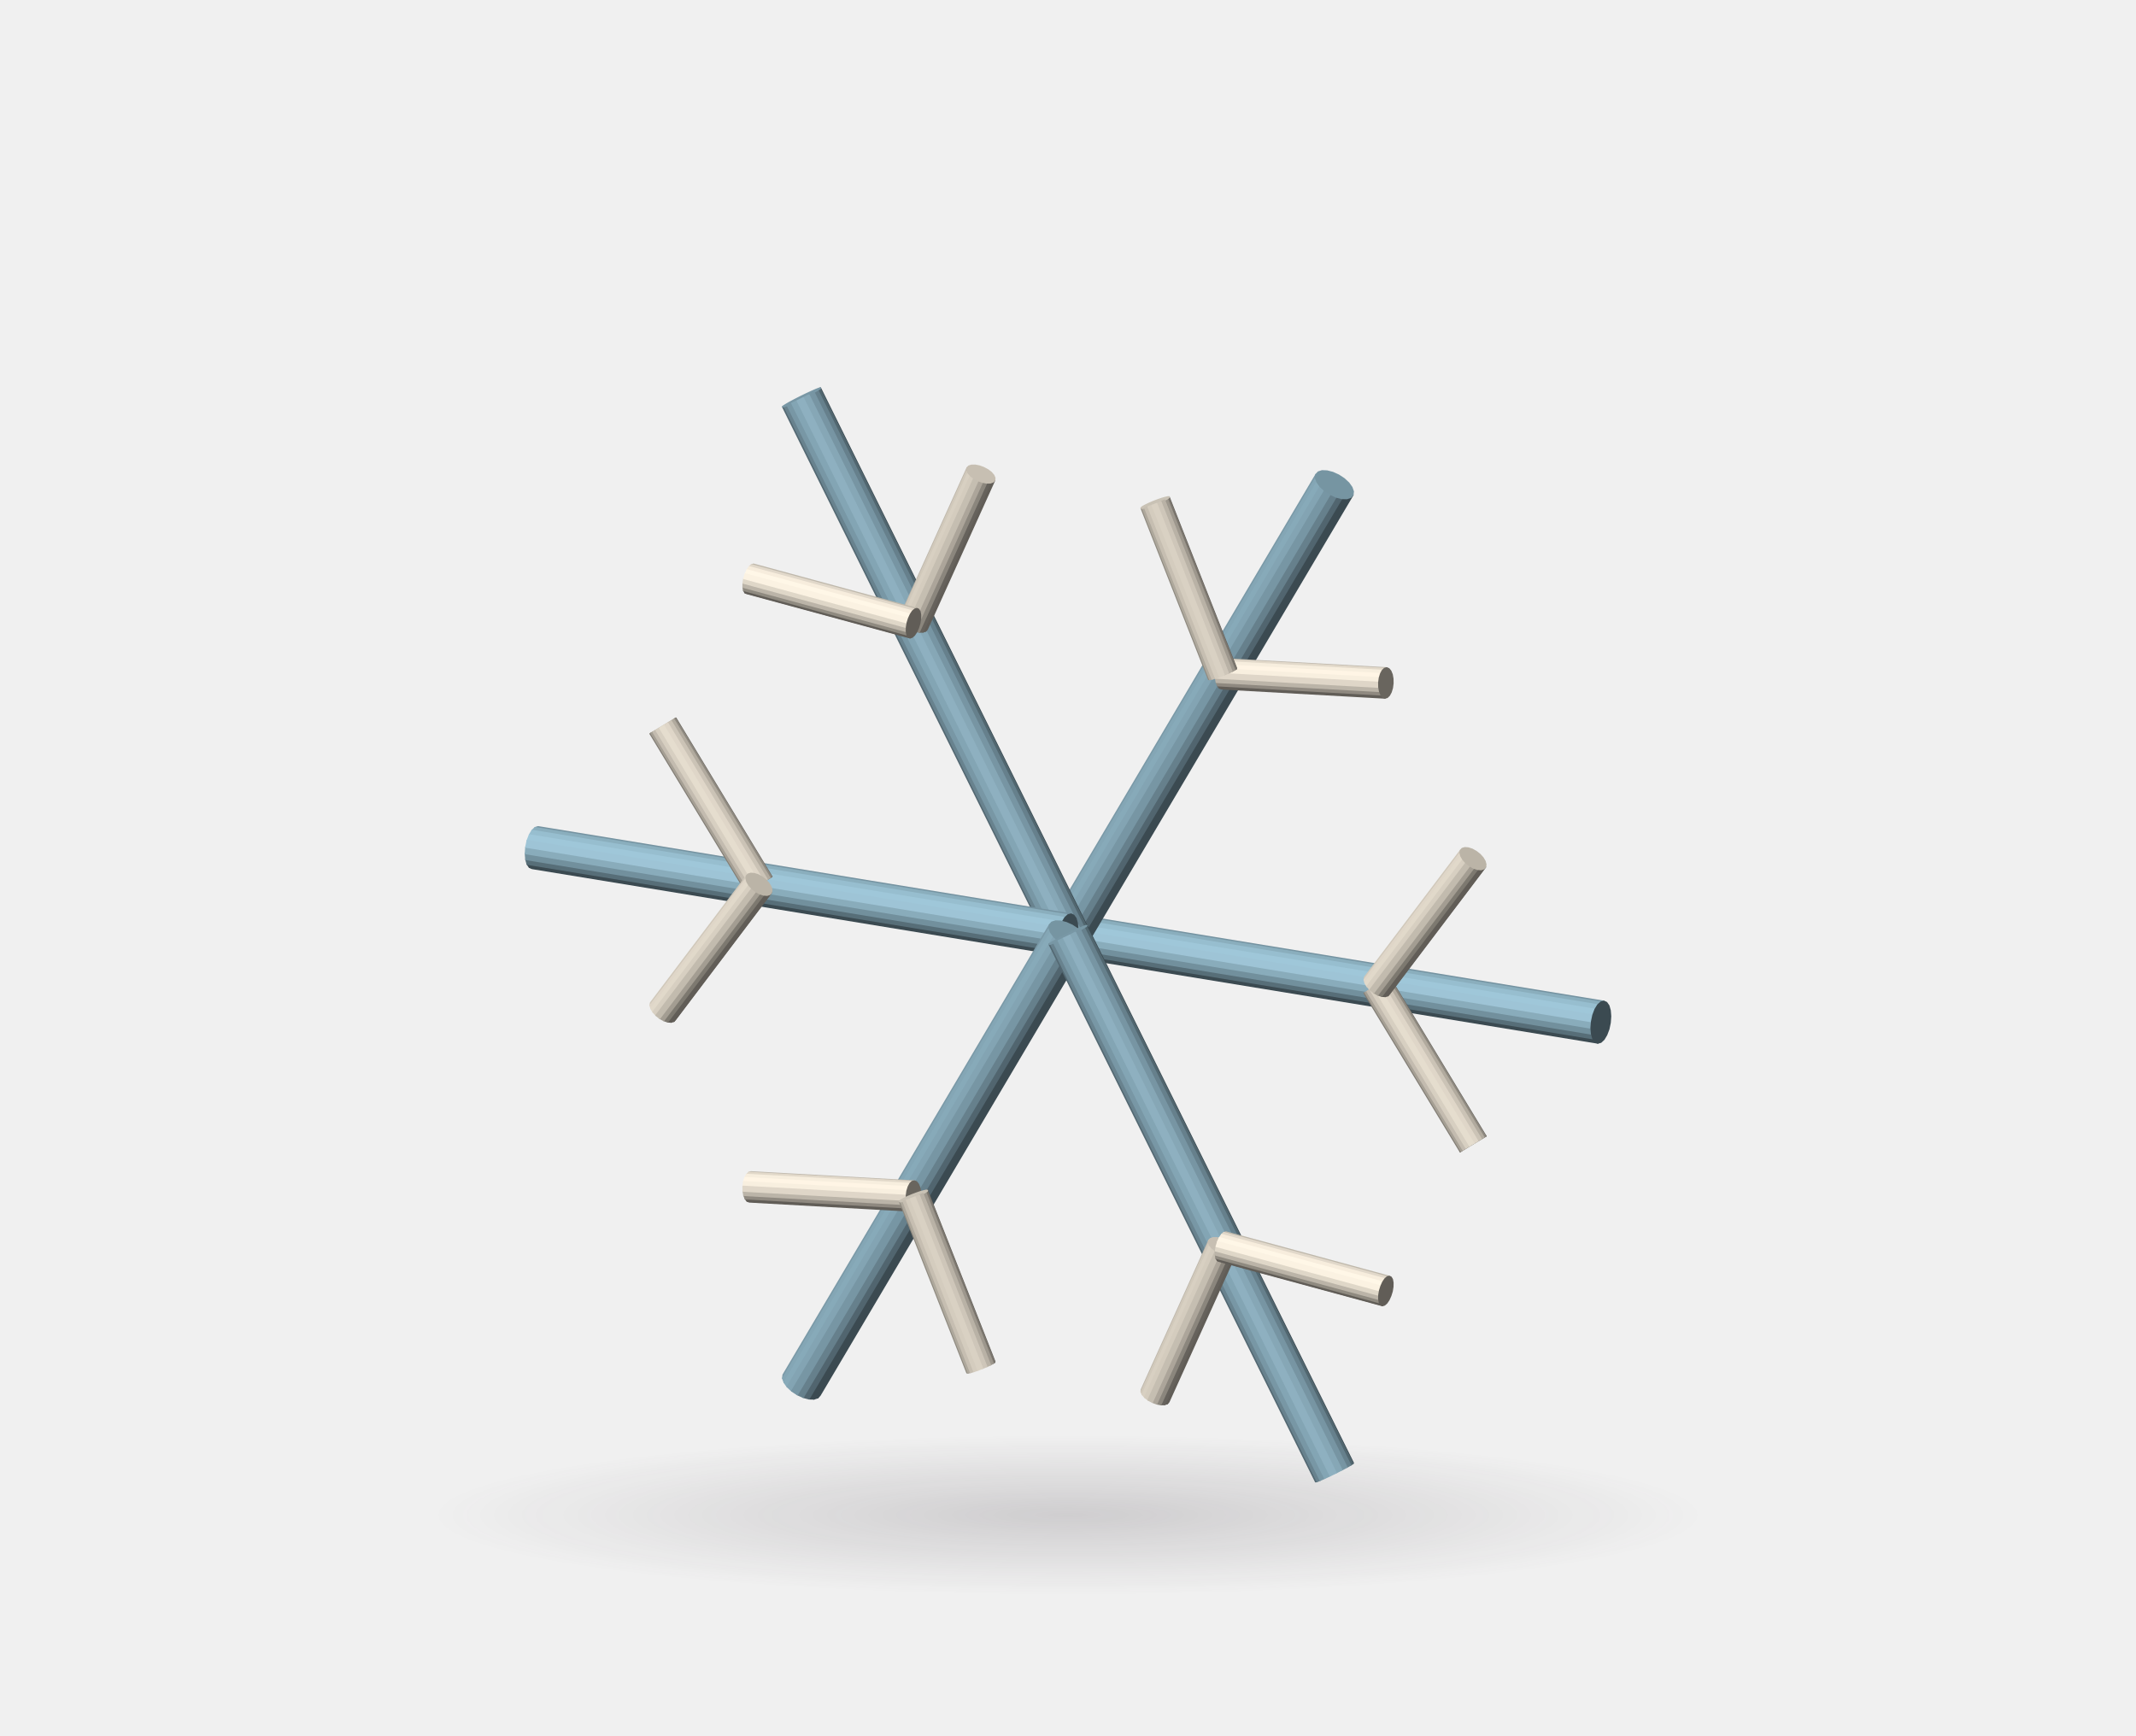
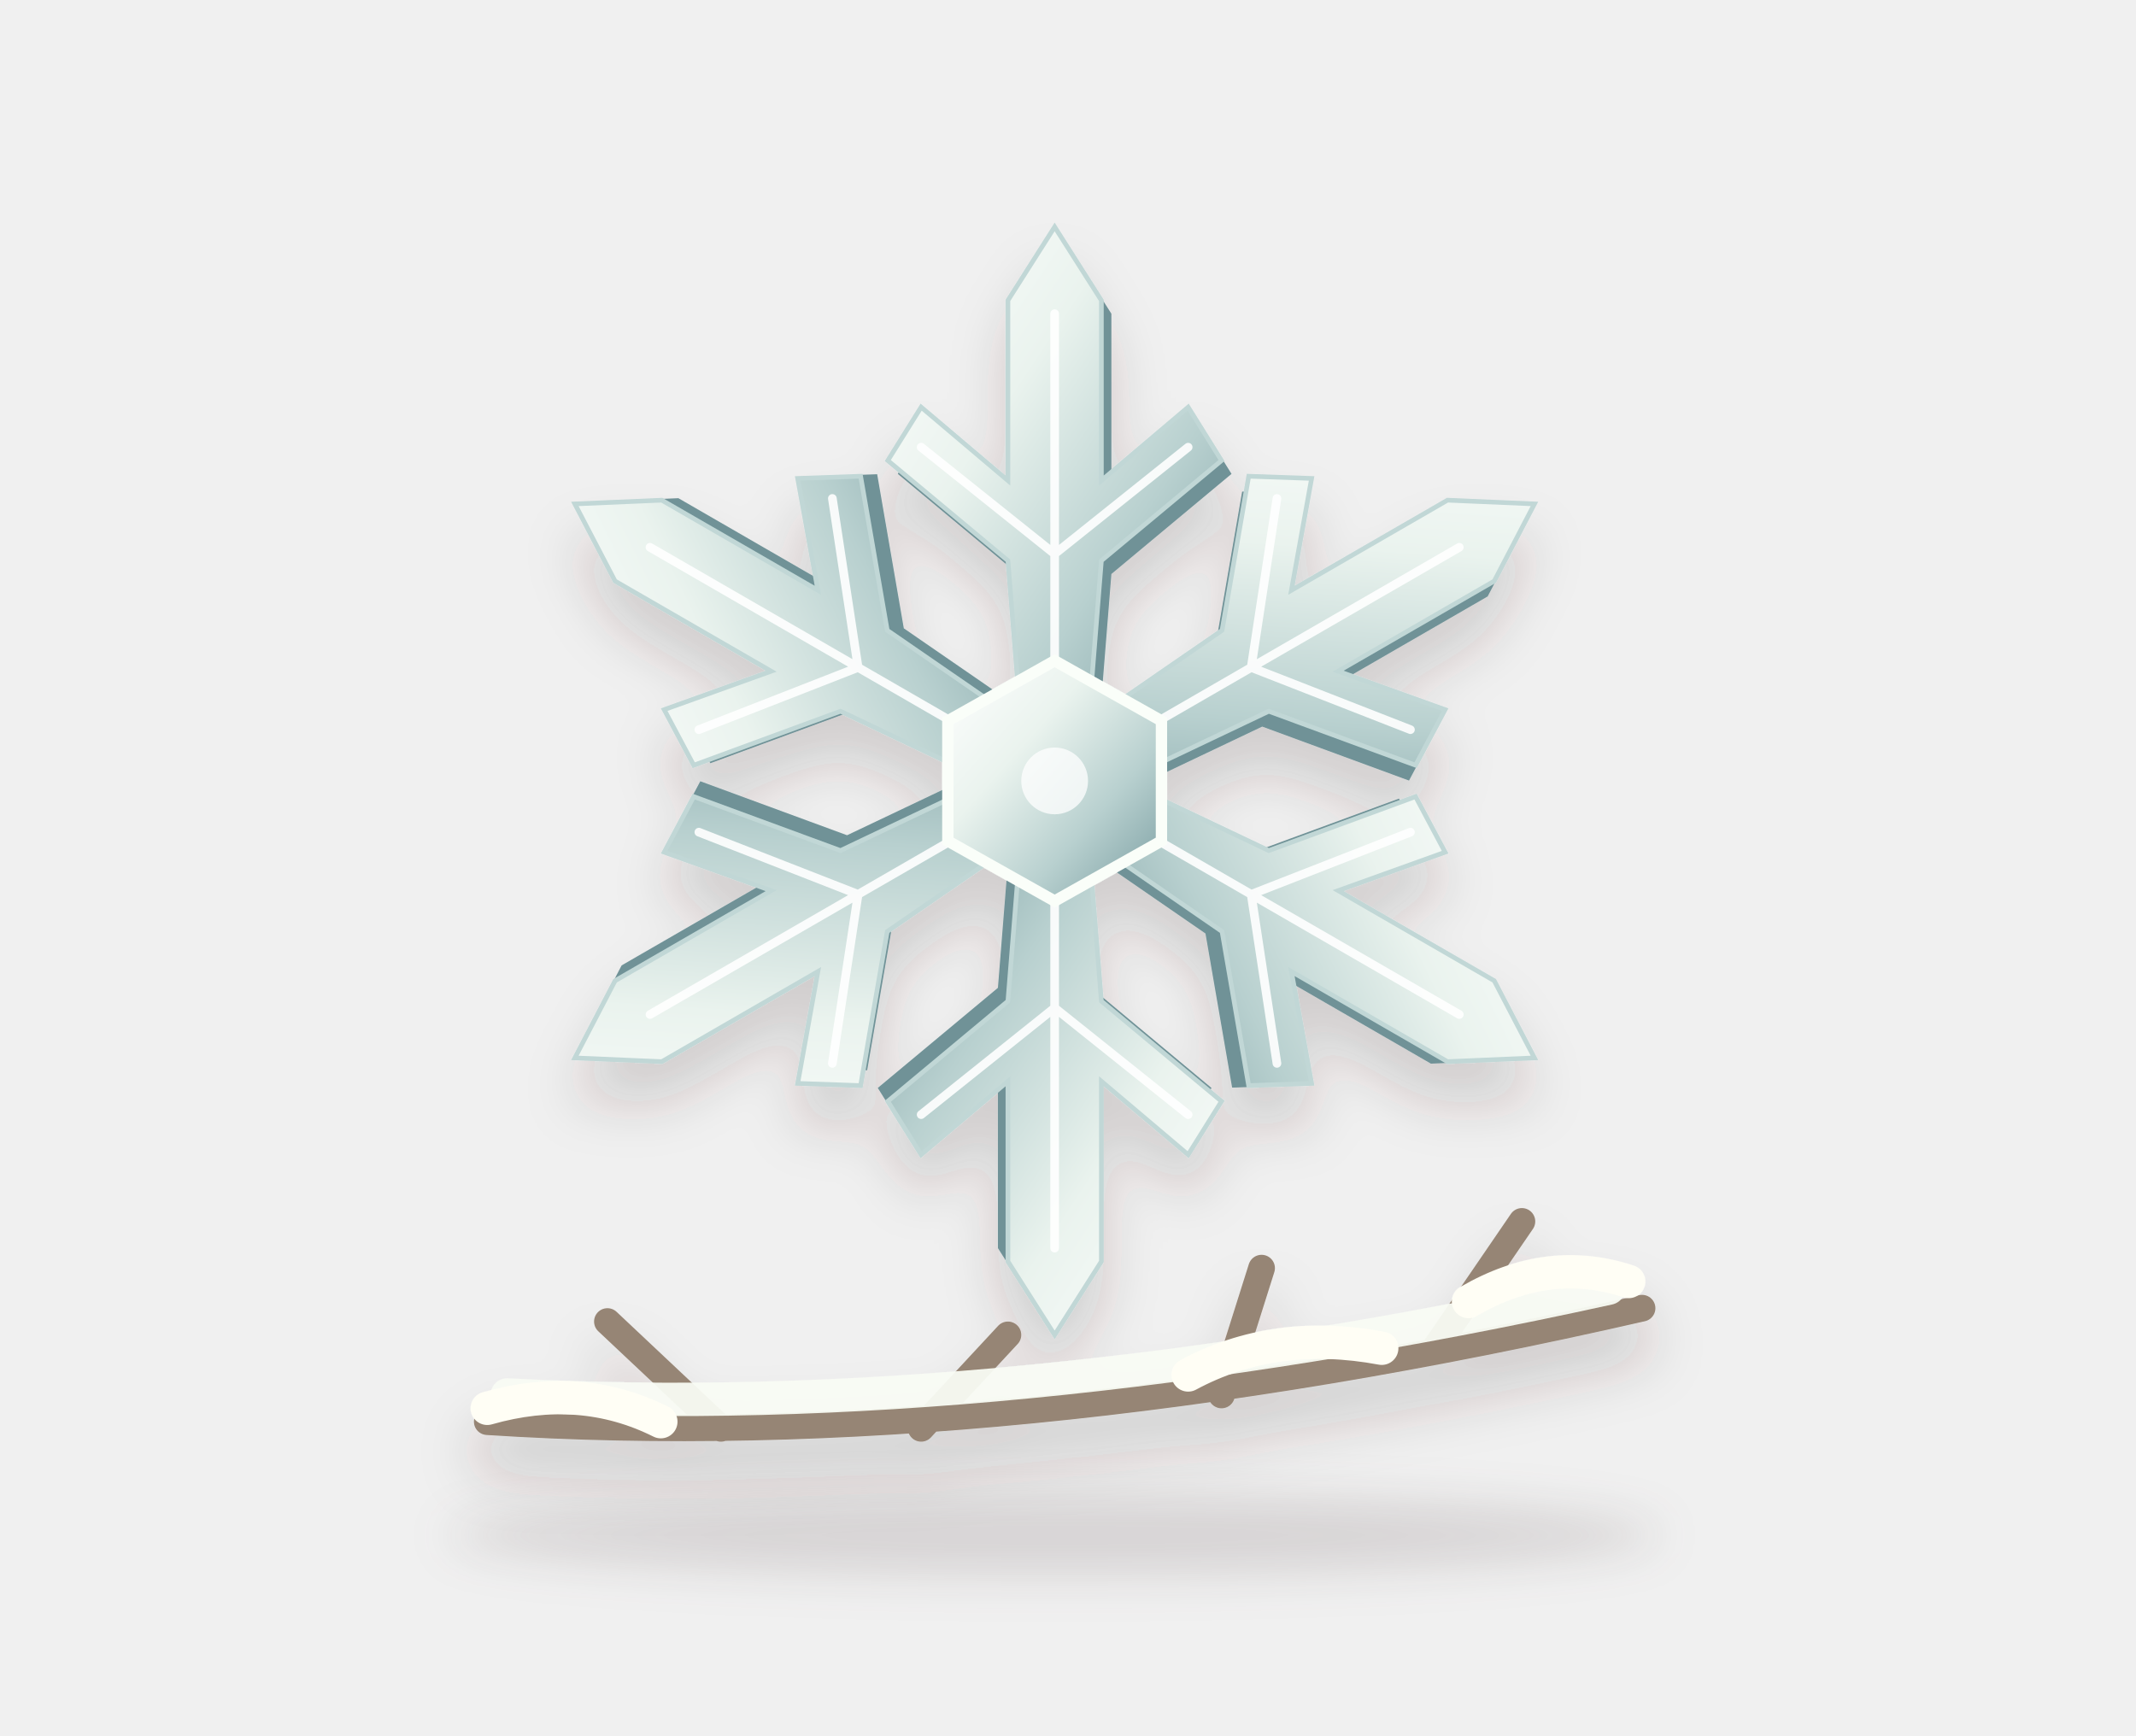
- <svg xmlns="http://www.w3.org/2000/svg" viewBox="0 0 320 260" role="img" aria-labelledby="title desc">
+ <svg xmlns="http://www.w3.org/2000/svg" viewBox="0 0 320 260" role="img" aria-labelledby="kv-month-1-title kv-month-1-description">
  <defs>
-     <radialGradient id="floor">
-       <stop stop-color="#383039" stop-opacity=".18" />
-       <stop offset="1" stop-color="#383039" stop-opacity="0" />
+     <linearGradient id="kv-month-1-paper" x1="0" y1="0" x2=".85" y2="1">
+       <stop stop-color="#fffaf0" />
+       <stop offset=".57" stop-color="#eee5d4" />
+       <stop offset="1" stop-color="#b7ae9c" />
+     </linearGradient>
+     <linearGradient id="kv-month-1-wine" x1="0" y1="0" x2=".95" y2="1">
+       <stop stop-color="#bf6a83" />
+       <stop offset=".4" stop-color="#973f5a" />
+       <stop offset="1" stop-color="#5d2036" />
+     </linearGradient>
+     <linearGradient id="kv-month-1-teal" x1="0" y1="0" x2="1" y2="1">
+       <stop stop-color="#8ec5b8" />
+       <stop offset=".48" stop-color="#488c80" />
+       <stop offset="1" stop-color="#24574f" />
+     </linearGradient>
+     <linearGradient id="kv-month-1-gold" x1="0" y1="0" x2=".8" y2="1">
+       <stop stop-color="#fff2b7" />
+       <stop offset=".22" stop-color="#d1aa5b" />
+       <stop offset=".4" stop-color="#f1d68b" />
+       <stop offset=".67" stop-color="#ad8439" />
+       <stop offset="1" stop-color="#7b5b2c" />
+     </linearGradient>
+     <linearGradient id="kv-month-1-metal" x1="0" y1="0" x2="1" y2=".9">
+       <stop stop-color="#fafdfb" />
+       <stop offset=".2" stop-color="#c6d0d0" />
+       <stop offset=".43" stop-color="#fbfcf3" />
+       <stop offset=".6" stop-color="#9cabae" />
+       <stop offset="1" stop-color="#4c636d" />
+     </linearGradient>
+     <linearGradient id="kv-month-1-ink" x1="0" y1="0" x2=".7" y2="1">
+       <stop stop-color="#66747d" />
+       <stop offset=".45" stop-color="#35424f" />
+       <stop offset="1" stop-color="#17242f" />
+     </linearGradient>
+     <radialGradient id="kv-month-1-glass" cx="30%" cy="20%" r="85%">
+       <stop stop-color="#fff" stop-opacity=".9" />
+       <stop offset=".5" stop-color="#eaf5ed" stop-opacity=".3" />
+       <stop offset="1" stop-color="#86a3ae" stop-opacity=".55" />
    </radialGradient>
+     <filter id="kv-month-1-shadow" x="-35%" y="-35%" width="180%" height="190%">
+       <feDropShadow dx="0" dy="6" stdDeviation="4" flood-color="#35262d" flood-opacity=".17" />
+     </filter>
+     <filter id="kv-month-1-soft" x="-50%" y="-100%" width="200%" height="300%">
+       <feGaussianBlur stdDeviation="3.5" />
+     </filter>
  </defs>
-   <ellipse cx="160" cy="227" rx="95" ry="12" fill="url(#floor)" />
-   <polygon points="159.15,143.01 238.97,156.08 239.38,156.26 159.55,143.19" fill="#3b4a51" stroke="#3b4a51" stroke-width=".22" stroke-linejoin="round" />
-   <polygon points="160.45,136.96 240.28,150.03 239.83,150.16 160.00,137.08" fill="#7593a1" stroke="#7593a1" stroke-width=".22" stroke-linejoin="round" />
-   <polygon points="158.82,142.54 238.65,155.61 238.97,156.08 159.15,143.01" fill="#3b4a51" stroke="#3b4a51" stroke-width=".22" stroke-linejoin="round" />
-   <polygon points="160.00,137.08 239.83,150.16 239.38,150.57 159.55,137.50" fill="#8aaebd" stroke="#8aaebd" stroke-width=".22" stroke-linejoin="round" />
-   <polygon points="158.62,141.83 238.45,154.91 238.65,155.61 158.82,142.54" fill="#576e78" stroke="#576e78" stroke-width=".22" stroke-linejoin="round" />
-   <polygon points="159.55,137.50 239.38,150.57 238.97,151.24 159.15,138.17" fill="#97becf" stroke="#97becf" stroke-width=".22" stroke-linejoin="round" />
-   <polygon points="158.55,140.95 238.37,154.02 238.45,154.91 158.62,141.83" fill="#72909d" stroke="#72909d" stroke-width=".22" stroke-linejoin="round" />
-   <polygon points="159.15,138.17 238.97,151.24 238.65,152.10 158.82,139.03" fill="#9fc7d9" stroke="#9fc7d9" stroke-width=".22" stroke-linejoin="round" />
-   <polygon points="158.62,139.98 238.45,153.06 238.37,154.02 158.55,140.95" fill="#89acbb" stroke="#89acbb" stroke-width=".22" stroke-linejoin="round" />
-   <polygon points="158.82,139.03 238.65,152.10 238.45,153.06 158.62,139.98" fill="#9ec4d6" stroke="#9ec4d6" stroke-width=".22" stroke-linejoin="round" />
-   <polygon points="238.37,154.02 238.45,154.91 238.65,155.61 238.97,156.08 239.38,156.26 239.83,156.14 240.28,155.72 240.68,155.05 241.01,154.19 241.21,153.23 241.28,152.27 241.21,151.39 241.01,150.68 240.68,150.21 240.28,150.03 239.83,150.16 239.38,150.57 238.97,151.24 238.65,152.10 238.45,153.06" fill="#3b4a51" stroke="#3b4a51" stroke-width=".22" stroke-linejoin="round" />
-   <polygon points="207.34,147.03 206.79,147.36 206.19,147.72 205.60,148.08 205.08,148.40 204.68,148.64 204.44,148.78 204.38,148.82 204.51,148.74 204.81,148.56 205.26,148.28 205.81,147.95 206.41,147.59 207.00,147.23 207.52,146.91 207.92,146.67 208.16,146.53 208.22,146.49 208.09,146.57 207.79,146.75" fill="#bfb8ab" stroke="#bfb8ab" stroke-width=".22" stroke-linejoin="round" />
-   <polygon points="219.63,171.99 219.18,172.27 218.88,172.45 218.75,172.53 218.81,172.49 219.05,172.35 219.45,172.11 219.97,171.79 220.56,171.44 221.16,171.07 221.71,170.74 222.16,170.47 222.46,170.28 222.59,170.20 222.53,170.24 222.29,170.38 221.89,170.63 221.37,170.94 220.78,171.30 220.18,171.66" fill="#615d57" stroke="#615d57" stroke-width=".22" stroke-linejoin="round" />
-   <polygon points="208.22,146.49 222.59,170.20 222.53,170.24 208.16,146.53" fill="#68645d" stroke="#68645d" stroke-width=".22" stroke-linejoin="round" />
-   <polygon points="204.51,148.74 218.88,172.45 218.75,172.53 204.38,148.82" fill="#817c74" stroke="#817c74" stroke-width=".22" stroke-linejoin="round" />
-   <polygon points="208.16,146.53 222.53,170.24 222.29,170.38 207.92,146.67" fill="#8e8980" stroke="#8e8980" stroke-width=".22" stroke-linejoin="round" />
-   <polygon points="204.81,148.56 219.18,172.27 218.88,172.45 204.51,148.74" fill="#a59f94" stroke="#a59f94" stroke-width=".22" stroke-linejoin="round" />
-   <polygon points="207.92,146.67 222.29,170.38 221.89,170.63 207.52,146.91" fill="#b1aa9e" stroke="#b1aa9e" stroke-width=".22" stroke-linejoin="round" />
-   <polygon points="205.26,148.28 219.63,171.99 219.18,172.27 204.81,148.56" fill="#c3bbaf" stroke="#c3bbaf" stroke-width=".22" stroke-linejoin="round" />
-   <polygon points="207.52,146.91 221.89,170.63 221.37,170.94 207.00,147.23" fill="#cbc3b6" stroke="#cbc3b6" stroke-width=".22" stroke-linejoin="round" />
-   <polygon points="205.81,147.95 220.18,171.66 219.63,171.99 205.26,148.28" fill="#d7cfc1" stroke="#d7cfc1" stroke-width=".22" stroke-linejoin="round" />
-   <polygon points="207.00,147.23 221.37,170.94 220.78,171.30 206.41,147.59" fill="#dfd6c8" stroke="#dfd6c8" stroke-width=".22" stroke-linejoin="round" />
-   <polygon points="206.41,147.59 220.78,171.30 220.18,171.66 205.81,147.95" fill="#e5ddce" stroke="#e5ddce" stroke-width=".22" stroke-linejoin="round" />
-   <polygon points="207.92,149.17 222.29,130.16 222.53,129.90 208.16,148.90" fill="#615d57" stroke="#615d57" stroke-width=".22" stroke-linejoin="round" />
-   <polygon points="204.44,146.41 218.81,127.41 218.75,127.79 204.38,146.80" fill="#d0c8ba" stroke="#d0c8ba" stroke-width=".22" stroke-linejoin="round" />
-   <polygon points="207.52,149.29 221.89,130.28 222.29,130.16 207.92,149.17" fill="#615d57" stroke="#615d57" stroke-width=".22" stroke-linejoin="round" />
-   <polygon points="204.38,146.80 218.75,127.79 218.88,128.27 204.51,147.27" fill="#dfd6c8" stroke="#dfd6c8" stroke-width=".22" stroke-linejoin="round" />
-   <polygon points="207.00,149.25 221.37,130.24 221.89,130.28 207.52,149.29" fill="#615d57" stroke="#615d57" stroke-width=".22" stroke-linejoin="round" />
-   <polygon points="204.51,147.27 218.88,128.27 219.18,128.78 204.81,147.78" fill="#e1d9ca" stroke="#e1d9ca" stroke-width=".22" stroke-linejoin="round" />
-   <polygon points="206.41,149.05 220.78,130.05 221.37,130.24 207.00,149.25" fill="#7d7970" stroke="#7d7970" stroke-width=".22" stroke-linejoin="round" />
-   <polygon points="204.81,147.78 219.18,128.78 219.63,129.28 205.26,148.28" fill="#d7cfc1" stroke="#d7cfc1" stroke-width=".22" stroke-linejoin="round" />
-   <polygon points="205.81,148.72 220.18,129.71 220.78,130.05 206.41,149.05" fill="#a39d92" stroke="#a39d92" stroke-width=".22" stroke-linejoin="round" />
-   <polygon points="205.26,148.28 219.63,129.28 220.18,129.71 205.81,148.72" fill="#c2bbae" stroke="#c2bbae" stroke-width=".22" stroke-linejoin="round" />
-   <polygon points="219.63,129.28 220.18,129.71 220.78,130.05 221.37,130.24 221.89,130.28 222.29,130.16 222.53,129.90 222.59,129.51 222.46,129.03 222.16,128.52 221.71,128.02 221.16,127.59 220.56,127.25 219.97,127.06 219.45,127.02 219.05,127.14 218.81,127.41 218.75,127.79 218.88,128.27 219.18,128.78" fill="#bbb4a7" stroke="#bbb4a7" stroke-width=".22" stroke-linejoin="round" />
-   <polygon points="162.42,141.96 202.33,74.51 202.67,74.15 162.75,141.60" fill="#3b4a51" stroke="#3b4a51" stroke-width=".22" stroke-linejoin="round" />
-   <polygon points="157.25,138.55 197.16,71.10 197.10,71.61 157.19,139.06" fill="#7a99a7" stroke="#7a99a7" stroke-width=".22" stroke-linejoin="round" />
-   <polygon points="161.85,142.14 201.77,74.69 202.33,74.51 162.42,141.96" fill="#3b4a51" stroke="#3b4a51" stroke-width=".22" stroke-linejoin="round" />
-   <polygon points="157.19,139.06 197.10,71.61 197.32,72.22 157.40,139.67" fill="#84a6b5" stroke="#84a6b5" stroke-width=".22" stroke-linejoin="round" />
-   <polygon points="161.10,142.12 201.02,74.67 201.77,74.69 161.85,142.14" fill="#3b4a51" stroke="#3b4a51" stroke-width=".22" stroke-linejoin="round" />
-   <polygon points="157.40,139.67 197.32,72.22 197.78,72.87 157.87,140.32" fill="#87aab9" stroke="#87aab9" stroke-width=".22" stroke-linejoin="round" />
-   <polygon points="160.25,141.89 200.16,74.45 201.02,74.67 161.10,142.12" fill="#51656f" stroke="#51656f" stroke-width=".22" stroke-linejoin="round" />
-   <polygon points="157.87,140.32 197.78,72.87 198.46,73.50 158.55,140.95" fill="#83a4b3" stroke="#83a4b3" stroke-width=".22" stroke-linejoin="round" />
-   <polygon points="159.36,141.49 199.28,74.04 200.16,74.45 160.25,141.89" fill="#66808c" stroke="#66808c" stroke-width=".22" stroke-linejoin="round" />
-   <polygon points="158.55,140.95 198.46,73.50 199.28,74.04 159.36,141.49" fill="#7796a4" stroke="#7796a4" stroke-width=".22" stroke-linejoin="round" />
-   <polygon points="198.46,73.50 199.28,74.04 200.16,74.45 201.02,74.67 201.77,74.69 202.33,74.51 202.67,74.15 202.73,73.64 202.51,73.02 202.05,72.37 201.37,71.74 200.55,71.20 199.67,70.80 198.81,70.58 198.06,70.55 197.50,70.73 197.16,71.10 197.10,71.61 197.32,72.22 197.78,72.87" fill="#7695a2" stroke="#7695a2" stroke-width=".22" stroke-linejoin="round" />
-   <polygon points="183.28,98.71 207.75,100.07 207.42,100.16 182.95,98.79" fill="#bfb8ac" stroke="#bfb8ac" stroke-width=".22" stroke-linejoin="round" />
-   <polygon points="182.70,103.07 207.17,104.44 207.49,104.57 183.02,103.20" fill="#615d57" stroke="#615d57" stroke-width=".22" stroke-linejoin="round" />
-   <polygon points="182.95,98.79 207.42,100.16 207.11,100.46 182.64,99.09" fill="#e2d9ca" stroke="#e2d9ca" stroke-width=".22" stroke-linejoin="round" />
-   <polygon points="182.43,102.73 206.90,104.10 207.17,104.44 182.70,103.07" fill="#615d57" stroke="#615d57" stroke-width=".22" stroke-linejoin="round" />
-   <polygon points="182.64,99.09 207.11,100.46 206.85,100.94 182.38,99.58" fill="#f7eede" stroke="#f7eede" stroke-width=".22" stroke-linejoin="round" />
-   <polygon points="182.22,102.22 206.69,103.58 206.90,104.10 182.43,102.73" fill="#8f8980" stroke="#8f8980" stroke-width=".22" stroke-linejoin="round" />
-   <polygon points="182.38,99.58 206.85,100.94 206.66,101.56 182.19,100.19" fill="#fff5e5" stroke="#fff5e5" stroke-width=".22" stroke-linejoin="round" />
-   <polygon points="182.11,101.58 206.58,102.95 206.69,103.58 182.22,102.22" fill="#bbb4a8" stroke="#bbb4a8" stroke-width=".22" stroke-linejoin="round" />
-   <polygon points="182.19,100.19 206.66,101.56 206.57,102.25 182.10,100.88" fill="#f8efdf" stroke="#f8efdf" stroke-width=".22" stroke-linejoin="round" />
-   <polygon points="182.10,100.88 206.57,102.25 206.58,102.95 182.11,101.58" fill="#dfd6c8" stroke="#dfd6c8" stroke-width=".22" stroke-linejoin="round" />
-   <polygon points="206.58,102.95 206.69,103.58 206.90,104.10 207.17,104.44 207.49,104.57 207.82,104.48 208.13,104.18 208.39,103.70 208.58,103.08 208.67,102.39 208.66,101.69 208.55,101.06 208.34,100.54 208.07,100.21 207.75,100.07 207.42,100.16 207.11,100.46 206.85,100.94 206.66,101.56 206.57,102.25" fill="#69655e" stroke="#69655e" stroke-width=".22" stroke-linejoin="round" />
-   <polygon points="185.20,100.21 175.10,74.56 175.13,74.46 185.23,100.11" fill="#615d57" stroke="#615d57" stroke-width=".22" stroke-linejoin="round" />
-   <polygon points="181.07,101.79 170.97,76.14 171.14,76.15 181.24,101.80" fill="#8f8a80" stroke="#8f8a80" stroke-width=".22" stroke-linejoin="round" />
-   <polygon points="184.97,100.37 174.87,74.72 175.10,74.56 185.20,100.21" fill="#7b766e" stroke="#7b766e" stroke-width=".22" stroke-linejoin="round" />
-   <polygon points="181.24,101.80 171.14,76.15 171.50,76.08 181.60,101.73" fill="#aea89c" stroke="#aea89c" stroke-width=".22" stroke-linejoin="round" />
-   <polygon points="184.56,100.60 174.46,74.94 174.87,74.72 184.97,100.37" fill="#9d978d" stroke="#9d978d" stroke-width=".22" stroke-linejoin="round" />
-   <polygon points="174.09,74.67 173.48,74.88 172.82,75.13 172.19,75.40 171.64,75.66 171.23,75.88 171.00,76.05 170.97,76.14 171.14,76.15 171.50,76.08 172.01,75.93 172.63,75.72 173.28,75.47 173.91,75.20 174.46,74.94 174.87,74.72 175.10,74.56 175.13,74.46 174.96,74.45 174.60,74.53" fill="#c9c2b5" stroke="#c9c2b5" stroke-width=".22" stroke-linejoin="round" />
-   <polygon points="181.60,101.73 171.50,76.08 172.01,75.93 182.11,101.58" fill="#c6beb1" stroke="#c6beb1" stroke-width=".22" stroke-linejoin="round" />
-   <polygon points="184.01,100.85 173.91,75.20 174.46,74.94 184.56,100.60" fill="#b9b2a6" stroke="#b9b2a6" stroke-width=".22" stroke-linejoin="round" />
-   <polygon points="182.11,101.58 172.01,75.93 172.63,75.72 182.72,101.37" fill="#d4ccbe" stroke="#d4ccbe" stroke-width=".22" stroke-linejoin="round" />
-   <polygon points="183.38,101.12 173.28,75.47 173.91,75.20 184.01,100.85" fill="#cec6b9" stroke="#cec6b9" stroke-width=".22" stroke-linejoin="round" />
-   <polygon points="182.72,101.37 172.63,75.72 173.28,75.47 183.38,101.12" fill="#d9d1c3" stroke="#d9d1c3" stroke-width=".22" stroke-linejoin="round" />
-   <polygon points="162.75,138.76 122.84,58.23 122.90,58.14 162.81,138.67" fill="#3b4a51" stroke="#3b4a51" stroke-width=".22" stroke-linejoin="round" />
-   <polygon points="157.19,141.48 117.27,60.96 117.49,60.91 157.40,141.43" fill="#536872" stroke="#536872" stroke-width=".22" stroke-linejoin="round" />
-   <polygon points="162.42,138.97 122.50,58.45 122.84,58.23 162.75,138.76" fill="#51666f" stroke="#51666f" stroke-width=".22" stroke-linejoin="round" />
-   <polygon points="157.40,141.43 117.49,60.91 117.95,60.73 157.87,141.25" fill="#68828e" stroke="#68828e" stroke-width=".22" stroke-linejoin="round" />
-   <polygon points="161.85,139.30 121.94,58.78 122.50,58.45 162.42,138.97" fill="#66808c" stroke="#66808c" stroke-width=".22" stroke-linejoin="round" />
-   <polygon points="157.87,141.25 117.95,60.73 118.63,60.43 158.55,140.95" fill="#7897a5" stroke="#7897a5" stroke-width=".22" stroke-linejoin="round" />
-   <polygon points="121.54,58.67 120.72,59.05 119.84,59.48 118.98,59.92 118.23,60.32 117.67,60.65 117.33,60.87 117.27,60.96 117.49,60.91 117.95,60.73 118.63,60.43 119.45,60.05 120.33,59.62 121.19,59.18 121.94,58.78 122.50,58.45 122.84,58.23 122.90,58.14 122.68,58.19 122.22,58.37" fill="#7897a5" stroke="#7897a5" stroke-width=".22" stroke-linejoin="round" />
-   <polygon points="161.10,139.70 121.19,59.18 121.94,58.78 161.85,139.30" fill="#7795a3" stroke="#7795a3" stroke-width=".22" stroke-linejoin="round" />
-   <polygon points="158.55,140.95 118.63,60.43 119.45,60.05 159.36,140.57" fill="#83a5b4" stroke="#83a5b4" stroke-width=".22" stroke-linejoin="round" />
-   <polygon points="160.25,140.14 120.33,59.62 121.19,59.18 161.10,139.70" fill="#86a7b6" stroke="#86a7b6" stroke-width=".22" stroke-linejoin="round" />
-   <polygon points="159.36,140.57 119.45,60.05 120.33,59.62 160.25,140.14" fill="#8eb0c0" stroke="#8eb0c0" stroke-width=".22" stroke-linejoin="round" />
-   <polygon points="138.67,94.54 148.77,72.20 149.00,71.95 138.90,94.29" fill="#615d57" stroke="#615d57" stroke-width=".22" stroke-linejoin="round" />
-   <polygon points="134.80,92.45 144.90,70.10 144.87,70.45 134.77,92.79" fill="#beb7ab" stroke="#beb7ab" stroke-width=".22" stroke-linejoin="round" />
-   <polygon points="138.26,94.68 148.36,72.34 148.77,72.20 138.67,94.54" fill="#615d57" stroke="#615d57" stroke-width=".22" stroke-linejoin="round" />
-   <polygon points="134.77,92.79 144.87,70.45 145.04,70.84 134.94,93.19" fill="#d1c9bb" stroke="#d1c9bb" stroke-width=".22" stroke-linejoin="round" />
-   <polygon points="137.71,94.69 147.81,72.35 148.36,72.34 138.26,94.68" fill="#66625c" stroke="#66625c" stroke-width=".22" stroke-linejoin="round" />
-   <polygon points="134.94,93.19 145.04,70.84 145.40,71.26 135.30,93.60" fill="#d8d0c2" stroke="#d8d0c2" stroke-width=".22" stroke-linejoin="round" />
-   <polygon points="137.08,94.57 147.18,72.23 147.81,72.35 137.71,94.69" fill="#8b867d" stroke="#8b867d" stroke-width=".22" stroke-linejoin="round" />
-   <polygon points="135.30,93.60 145.40,71.26 145.91,71.65 135.81,94.00" fill="#d4ccbe" stroke="#d4ccbe" stroke-width=".22" stroke-linejoin="round" />
-   <polygon points="136.42,94.33 146.52,71.99 147.18,72.23 137.08,94.57" fill="#aca59a" stroke="#aca59a" stroke-width=".22" stroke-linejoin="round" />
-   <polygon points="135.81,94.00 145.91,71.65 146.52,71.99 136.42,94.33" fill="#c5beb1" stroke="#c5beb1" stroke-width=".22" stroke-linejoin="round" />
-   <polygon points="147.99,70.40 147.37,70.07 146.72,69.83 146.09,69.71 145.54,69.72 145.13,69.85 144.90,70.10 144.87,70.45 145.04,70.84 145.40,71.26 145.91,71.65 146.52,71.99 147.18,72.23 147.81,72.35 148.36,72.34 148.77,72.20 149.00,71.95 149.03,71.61 148.86,71.21 148.50,70.79" fill="#c7bfb2" stroke="#c7bfb2" stroke-width=".22" stroke-linejoin="round" />
-   <polygon points="136.34,95.55 111.87,88.91 111.61,88.79 136.08,95.43" fill="#615d57" stroke="#615d57" stroke-width=".22" stroke-linejoin="round" />
-   <polygon points="137.05,91.28 112.58,84.63 112.89,84.54 137.36,91.19" fill="#bfb8ab" stroke="#bfb8ab" stroke-width=".22" stroke-linejoin="round" />
-   <polygon points="136.08,95.43 111.61,88.79 111.42,88.46 135.89,95.11" fill="#615d57" stroke="#615d57" stroke-width=".22" stroke-linejoin="round" />
-   <polygon points="136.72,91.57 112.25,84.93 112.58,84.63 137.05,91.28" fill="#e1d8ca" stroke="#e1d8ca" stroke-width=".22" stroke-linejoin="round" />
-   <polygon points="135.89,95.11 111.42,88.46 111.33,87.97 135.80,94.61" fill="#8f8a80" stroke="#8f8a80" stroke-width=".22" stroke-linejoin="round" />
-   <polygon points="136.40,92.05 111.93,85.40 112.25,84.93 136.72,91.57" fill="#f7eddd" stroke="#f7eddd" stroke-width=".22" stroke-linejoin="round" />
-   <polygon points="135.80,94.61 111.33,87.97 111.34,87.35 135.81,94.00" fill="#bbb4a8" stroke="#bbb4a8" stroke-width=".22" stroke-linejoin="round" />
-   <polygon points="136.13,92.65 111.66,86.00 111.93,85.40 136.40,92.05" fill="#fff7e7" stroke="#fff7e7" stroke-width=".22" stroke-linejoin="round" />
-   <polygon points="135.81,94.00 111.34,87.35 111.45,86.67 135.92,93.32" fill="#dfd7c8" stroke="#dfd7c8" stroke-width=".22" stroke-linejoin="round" />
-   <polygon points="135.92,93.32 111.45,86.67 111.66,86.00 136.13,92.65" fill="#fbf2e2" stroke="#fbf2e2" stroke-width=".22" stroke-linejoin="round" />
-   <polygon points="135.81,94.00 135.80,94.61 135.89,95.11 136.08,95.43 136.34,95.55 136.65,95.46 136.98,95.17 137.30,94.69 137.57,94.09 137.78,93.42 137.89,92.74 137.90,92.13 137.81,91.63 137.62,91.31 137.36,91.19 137.05,91.28 136.72,91.57 136.40,92.05 136.13,92.65 135.92,93.32" fill="#615d57" stroke="#615d57" stroke-width=".22" stroke-linejoin="round" />
-   <polygon points="159.55,143.19 79.72,130.11 79.32,129.93 159.15,143.01" fill="#3b4a51" stroke="#3b4a51" stroke-width=".22" stroke-linejoin="round" />
-   <polygon points="160.00,137.08 80.17,124.01 80.62,123.88 160.45,136.96" fill="#7593a1" stroke="#7593a1" stroke-width=".22" stroke-linejoin="round" />
-   <polygon points="159.15,143.01 79.32,129.93 78.99,129.47 158.82,142.54" fill="#3b4a51" stroke="#3b4a51" stroke-width=".22" stroke-linejoin="round" />
-   <polygon points="159.55,137.50 79.72,124.43 80.17,124.01 160.00,137.08" fill="#8aaebd" stroke="#8aaebd" stroke-width=".22" stroke-linejoin="round" />
-   <polygon points="158.82,142.54 78.99,129.47 78.79,128.76 158.62,141.83" fill="#576e78" stroke="#576e78" stroke-width=".22" stroke-linejoin="round" />
-   <polygon points="159.15,138.17 79.32,125.10 79.72,124.43 159.55,137.50" fill="#97becf" stroke="#97becf" stroke-width=".22" stroke-linejoin="round" />
-   <polygon points="158.62,141.83 78.79,128.76 78.72,127.88 158.55,140.95" fill="#72909d" stroke="#72909d" stroke-width=".22" stroke-linejoin="round" />
-   <polygon points="158.82,139.03 78.99,125.95 79.32,125.10 159.15,138.17" fill="#9fc7d9" stroke="#9fc7d9" stroke-width=".22" stroke-linejoin="round" />
-   <polygon points="158.55,140.95 78.72,127.88 78.79,126.91 158.62,139.98" fill="#89acbb" stroke="#89acbb" stroke-width=".22" stroke-linejoin="round" />
-   <polygon points="158.62,139.98 78.79,126.91 78.99,125.95 158.82,139.03" fill="#9ec4d6" stroke="#9ec4d6" stroke-width=".22" stroke-linejoin="round" />
-   <polygon points="158.55,140.95 158.62,141.83 158.82,142.54 159.15,143.01 159.55,143.19 160.00,143.06 160.45,142.64 160.85,141.97 161.18,141.12 161.38,140.16 161.45,139.19 161.38,138.31 161.18,137.60 160.85,137.14 160.45,136.96 160.00,137.08 159.55,137.50 159.15,138.17 158.82,139.03 158.62,139.98" fill="#3b4a51" stroke="#3b4a51" stroke-width=".22" stroke-linejoin="round" />
-   <polygon points="100.37,108.15 99.82,108.49 99.22,108.85 98.63,109.20 98.11,109.52 97.71,109.76 97.47,109.91 97.41,109.94 97.54,109.86 97.84,109.68 98.29,109.41 98.84,109.07 99.44,108.71 100.03,108.35 100.55,108.04 100.95,107.80 101.19,107.65 101.25,107.61 101.12,107.69 100.82,107.88" fill="#bfb8ab" stroke="#bfb8ab" stroke-width=".22" stroke-linejoin="round" />
-   <polygon points="112.66,133.12 112.21,133.39 111.91,133.58 111.78,133.65 111.84,133.62 112.08,133.47 112.48,133.23 113.00,132.92 113.59,132.56 114.19,132.20 114.74,131.86 115.19,131.59 115.49,131.40 115.62,131.33 115.56,131.36 115.32,131.51 114.92,131.75 114.40,132.06 113.81,132.42 113.21,132.78" fill="#615d57" stroke="#615d57" stroke-width=".22" stroke-linejoin="round" />
-   <polygon points="115.56,131.36 101.19,107.65 101.25,107.61 115.62,131.33" fill="#68645d" stroke="#68645d" stroke-width=".22" stroke-linejoin="round" />
-   <polygon points="111.78,133.65 97.41,109.94 97.54,109.86 111.91,133.58" fill="#817c74" stroke="#817c74" stroke-width=".22" stroke-linejoin="round" />
-   <polygon points="115.32,131.51 100.95,107.80 101.19,107.65 115.56,131.36" fill="#8e8980" stroke="#8e8980" stroke-width=".22" stroke-linejoin="round" />
-   <polygon points="111.91,133.58 97.54,109.86 97.84,109.68 112.21,133.39" fill="#a59f94" stroke="#a59f94" stroke-width=".22" stroke-linejoin="round" />
-   <polygon points="114.92,131.75 100.55,108.04 100.95,107.80 115.32,131.51" fill="#b1aa9e" stroke="#b1aa9e" stroke-width=".22" stroke-linejoin="round" />
-   <polygon points="112.21,133.39 97.84,109.68 98.29,109.41 112.66,133.12" fill="#c3bbaf" stroke="#c3bbaf" stroke-width=".22" stroke-linejoin="round" />
-   <polygon points="114.40,132.06 100.03,108.35 100.55,108.04 114.92,131.75" fill="#cbc3b6" stroke="#cbc3b6" stroke-width=".22" stroke-linejoin="round" />
-   <polygon points="112.66,133.12 98.29,109.41 98.84,109.07 113.21,132.78" fill="#d7cfc1" stroke="#d7cfc1" stroke-width=".22" stroke-linejoin="round" />
-   <polygon points="113.81,132.42 99.44,108.71 100.03,108.35 114.40,132.06" fill="#dfd6c8" stroke="#dfd6c8" stroke-width=".22" stroke-linejoin="round" />
-   <polygon points="113.21,132.78 98.84,109.07 99.44,108.71 113.81,132.42" fill="#e5ddce" stroke="#e5ddce" stroke-width=".22" stroke-linejoin="round" />
-   <polygon points="115.56,133.73 101.19,152.74 100.95,153.01 115.32,134.00" fill="#615d57" stroke="#615d57" stroke-width=".22" stroke-linejoin="round" />
-   <polygon points="111.78,131.63 97.41,150.64 97.47,150.25 111.84,131.24" fill="#d0c8ba" stroke="#d0c8ba" stroke-width=".22" stroke-linejoin="round" />
-   <polygon points="115.32,134.00 100.95,153.01 100.55,153.13 114.92,134.12" fill="#615d57" stroke="#615d57" stroke-width=".22" stroke-linejoin="round" />
-   <polygon points="111.91,132.11 97.54,151.11 97.41,150.64 111.78,131.63" fill="#dfd6c8" stroke="#dfd6c8" stroke-width=".22" stroke-linejoin="round" />
-   <polygon points="114.92,134.12 100.55,153.13 100.03,153.09 114.40,134.08" fill="#615d57" stroke="#615d57" stroke-width=".22" stroke-linejoin="round" />
-   <polygon points="112.21,132.62 97.84,151.62 97.54,151.11 111.91,132.11" fill="#e1d9ca" stroke="#e1d9ca" stroke-width=".22" stroke-linejoin="round" />
-   <polygon points="114.40,134.08 100.03,153.09 99.44,152.89 113.81,133.89" fill="#7d7970" stroke="#7d7970" stroke-width=".22" stroke-linejoin="round" />
-   <polygon points="112.66,133.12 98.29,152.12 97.84,151.62 112.21,132.62" fill="#d7cfc1" stroke="#d7cfc1" stroke-width=".22" stroke-linejoin="round" />
-   <polygon points="113.81,133.89 99.44,152.89 98.84,152.56 113.21,133.55" fill="#a39d92" stroke="#a39d92" stroke-width=".22" stroke-linejoin="round" />
-   <polygon points="113.21,133.55 98.84,152.56 98.29,152.12 112.66,133.12" fill="#c2bbae" stroke="#c2bbae" stroke-width=".22" stroke-linejoin="round" />
-   <polygon points="112.66,133.12 113.21,133.55 113.81,133.89 114.40,134.08 114.92,134.12 115.32,134.00 115.56,133.73 115.62,133.34 115.49,132.87 115.19,132.36 114.74,131.86 114.19,131.42 113.59,131.09 113.00,130.90 112.48,130.86 112.08,130.98 111.84,131.24 111.78,131.63 111.91,132.11 112.21,132.62" fill="#bbb4a7" stroke="#bbb4a7" stroke-width=".22" stroke-linejoin="round" />
-   <polygon points="162.75,141.60 122.84,209.05 122.50,209.41 162.42,141.96" fill="#3b4a51" stroke="#3b4a51" stroke-width=".22" stroke-linejoin="round" />
-   <polygon points="157.19,139.06 117.27,206.51 117.33,205.99 157.25,138.55" fill="#7a99a7" stroke="#7a99a7" stroke-width=".22" stroke-linejoin="round" />
-   <polygon points="162.42,141.96 122.50,209.41 121.94,209.59 161.85,142.14" fill="#3b4a51" stroke="#3b4a51" stroke-width=".22" stroke-linejoin="round" />
-   <polygon points="157.40,139.67 117.49,207.12 117.27,206.51 157.19,139.06" fill="#84a6b5" stroke="#84a6b5" stroke-width=".22" stroke-linejoin="round" />
-   <polygon points="161.85,142.14 121.94,209.59 121.19,209.57 161.10,142.12" fill="#3b4a51" stroke="#3b4a51" stroke-width=".22" stroke-linejoin="round" />
-   <polygon points="157.87,140.32 117.95,207.77 117.49,207.12 157.40,139.67" fill="#87aab9" stroke="#87aab9" stroke-width=".22" stroke-linejoin="round" />
-   <polygon points="161.10,142.12 121.19,209.57 120.33,209.34 160.25,141.89" fill="#51656f" stroke="#51656f" stroke-width=".22" stroke-linejoin="round" />
-   <polygon points="158.55,140.95 118.63,208.40 117.95,207.77 157.87,140.32" fill="#83a4b3" stroke="#83a4b3" stroke-width=".22" stroke-linejoin="round" />
-   <polygon points="160.25,141.89 120.33,209.34 119.45,208.94 159.36,141.49" fill="#66808c" stroke="#66808c" stroke-width=".22" stroke-linejoin="round" />
-   <polygon points="159.36,141.49 119.45,208.94 118.63,208.40 158.55,140.95" fill="#7796a4" stroke="#7796a4" stroke-width=".22" stroke-linejoin="round" />
-   <polygon points="158.55,140.95 159.36,141.49 160.25,141.89 161.10,142.12 161.85,142.14 162.42,141.96 162.75,141.60 162.81,141.09 162.60,140.47 162.13,139.82 161.45,139.19 160.64,138.65 159.75,138.25 158.90,138.03 158.15,138.00 157.58,138.18 157.25,138.55 157.19,139.06 157.40,139.67 157.87,140.32" fill="#7695a2" stroke="#7695a2" stroke-width=".22" stroke-linejoin="round" />
-   <polygon points="136.65,177.03 112.18,175.67 112.51,175.58 136.98,176.95" fill="#bfb8ac" stroke="#bfb8ac" stroke-width=".22" stroke-linejoin="round" />
-   <polygon points="136.72,181.44 112.25,180.07 111.93,179.94 136.40,181.31" fill="#615d57" stroke="#615d57" stroke-width=".22" stroke-linejoin="round" />
-   <polygon points="136.34,177.33 111.87,175.97 112.18,175.67 136.65,177.03" fill="#e2d9ca" stroke="#e2d9ca" stroke-width=".22" stroke-linejoin="round" />
-   <polygon points="136.40,181.31 111.93,179.94 111.66,179.60 136.13,180.97" fill="#615d57" stroke="#615d57" stroke-width=".22" stroke-linejoin="round" />
-   <polygon points="136.08,177.82 111.61,176.45 111.87,175.97 136.34,177.33" fill="#f7eede" stroke="#f7eede" stroke-width=".22" stroke-linejoin="round" />
-   <polygon points="136.13,180.97 111.66,179.60 111.45,179.09 135.92,180.46" fill="#8f8980" stroke="#8f8980" stroke-width=".22" stroke-linejoin="round" />
-   <polygon points="135.89,178.43 111.42,177.06 111.61,176.45 136.08,177.82" fill="#fff5e5" stroke="#fff5e5" stroke-width=".22" stroke-linejoin="round" />
-   <polygon points="135.92,180.46 111.45,179.09 111.34,178.45 135.81,179.82" fill="#bbb4a8" stroke="#bbb4a8" stroke-width=".22" stroke-linejoin="round" />
-   <polygon points="135.80,179.12 111.33,177.75 111.42,177.06 135.89,178.43" fill="#f8efdf" stroke="#f8efdf" stroke-width=".22" stroke-linejoin="round" />
-   <polygon points="135.81,179.82 111.34,178.45 111.33,177.75 135.80,179.12" fill="#dfd6c8" stroke="#dfd6c8" stroke-width=".22" stroke-linejoin="round" />
-   <polygon points="135.81,179.82 135.92,180.46 136.13,180.97 136.40,181.31 136.72,181.44 137.05,181.35 137.36,181.05 137.62,180.57 137.81,179.95 137.90,179.26 137.89,178.56 137.78,177.93 137.57,177.42 137.30,177.08 136.98,176.95 136.65,177.03 136.34,177.33 136.08,177.82 135.89,178.43 135.80,179.12" fill="#69655e" stroke="#69655e" stroke-width=".22" stroke-linejoin="round" />
-   <polygon points="138.93,178.36 149.03,204.01 149.00,204.10 138.90,178.45" fill="#615d57" stroke="#615d57" stroke-width=".22" stroke-linejoin="round" />
-   <polygon points="134.94,180.04 145.04,205.69 144.87,205.68 134.77,180.03" fill="#8f8a80" stroke="#8f8a80" stroke-width=".22" stroke-linejoin="round" />
-   <polygon points="138.90,178.45 149.00,204.10 148.77,204.26 138.67,178.61" fill="#7b766e" stroke="#7b766e" stroke-width=".22" stroke-linejoin="round" />
-   <polygon points="135.30,179.97 145.40,205.62 145.04,205.69 134.94,180.04" fill="#aea89c" stroke="#aea89c" stroke-width=".22" stroke-linejoin="round" />
-   <polygon points="138.67,178.61 148.77,204.26 148.36,204.49 138.26,178.84" fill="#9d978d" stroke="#9d978d" stroke-width=".22" stroke-linejoin="round" />
-   <polygon points="137.89,178.56 137.28,178.77 136.62,179.02 135.99,179.29 135.44,179.55 135.03,179.77 134.80,179.94 134.77,180.03 134.94,180.04 135.30,179.97 135.81,179.82 136.42,179.61 137.08,179.36 137.71,179.09 138.26,178.84 138.67,178.61 138.90,178.45 138.93,178.36 138.76,178.34 138.40,178.42" fill="#c9c2b5" stroke="#c9c2b5" stroke-width=".22" stroke-linejoin="round" />
-   <polygon points="135.81,179.82 145.91,205.47 145.40,205.62 135.30,179.97" fill="#c6beb1" stroke="#c6beb1" stroke-width=".22" stroke-linejoin="round" />
-   <polygon points="138.26,178.84 148.36,204.49 147.81,204.74 137.71,179.09" fill="#b9b2a6" stroke="#b9b2a6" stroke-width=".22" stroke-linejoin="round" />
-   <polygon points="136.42,179.61 146.52,205.26 145.91,205.47 135.81,179.82" fill="#d4ccbe" stroke="#d4ccbe" stroke-width=".22" stroke-linejoin="round" />
-   <polygon points="137.71,179.09 147.81,204.74 147.18,205.01 137.08,179.36" fill="#cec6b9" stroke="#cec6b9" stroke-width=".22" stroke-linejoin="round" />
-   <polygon points="137.08,179.36 147.18,205.01 146.52,205.26 136.42,179.61" fill="#d9d1c3" stroke="#d9d1c3" stroke-width=".22" stroke-linejoin="round" />
-   <polygon points="162.81,138.67 202.73,219.19 202.67,219.28 162.75,138.76" fill="#3b4a51" stroke="#3b4a51" stroke-width=".22" stroke-linejoin="round" />
-   <polygon points="157.40,141.43 197.32,221.95 197.10,222.00 157.19,141.48" fill="#536872" stroke="#536872" stroke-width=".22" stroke-linejoin="round" />
-   <polygon points="162.75,138.76 202.67,219.28 202.33,219.50 162.42,138.97" fill="#51666f" stroke="#51666f" stroke-width=".22" stroke-linejoin="round" />
-   <polygon points="157.87,141.25 197.78,221.77 197.32,221.95 157.40,141.43" fill="#68828e" stroke="#68828e" stroke-width=".22" stroke-linejoin="round" />
-   <polygon points="162.42,138.97 202.33,219.50 201.77,219.82 161.85,139.30" fill="#66808c" stroke="#66808c" stroke-width=".22" stroke-linejoin="round" />
-   <polygon points="158.55,140.95 198.46,221.47 197.78,221.77 157.87,141.25" fill="#7897a5" stroke="#7897a5" stroke-width=".22" stroke-linejoin="round" />
-   <polygon points="161.45,139.19 160.64,139.58 159.75,140.01 158.90,140.44 158.15,140.85 157.58,141.17 157.25,141.39 157.19,141.48 157.40,141.43 157.87,141.25 158.55,140.95 159.36,140.57 160.25,140.14 161.10,139.70 161.85,139.30 162.42,138.97 162.75,138.76 162.81,138.67 162.60,138.72 162.13,138.90" fill="#7897a5" stroke="#7897a5" stroke-width=".22" stroke-linejoin="round" />
-   <polygon points="161.85,139.30 201.77,219.82 201.02,220.22 161.10,139.70" fill="#7795a3" stroke="#7795a3" stroke-width=".22" stroke-linejoin="round" />
-   <polygon points="159.36,140.57 199.28,221.09 198.46,221.47 158.55,140.95" fill="#83a5b4" stroke="#83a5b4" stroke-width=".22" stroke-linejoin="round" />
-   <polygon points="161.10,139.70 201.02,220.22 200.16,220.66 160.25,140.14" fill="#86a7b6" stroke="#86a7b6" stroke-width=".22" stroke-linejoin="round" />
-   <polygon points="160.25,140.14 200.16,220.66 199.28,221.09 159.36,140.57" fill="#8eb0c0" stroke="#8eb0c0" stroke-width=".22" stroke-linejoin="round" />
-   <polygon points="185.20,187.70 175.10,210.04 174.87,210.29 184.97,187.95" fill="#615d57" stroke="#615d57" stroke-width=".22" stroke-linejoin="round" />
-   <polygon points="181.07,186.19 170.97,208.54 171.00,208.19 181.10,185.85" fill="#beb7ab" stroke="#beb7ab" stroke-width=".22" stroke-linejoin="round" />
-   <polygon points="184.97,187.95 174.87,210.29 174.46,210.43 184.56,188.09" fill="#615d57" stroke="#615d57" stroke-width=".22" stroke-linejoin="round" />
-   <polygon points="181.24,186.59 171.14,208.93 170.97,208.54 181.07,186.19" fill="#d1c9bb" stroke="#d1c9bb" stroke-width=".22" stroke-linejoin="round" />
-   <polygon points="184.56,188.09 174.46,210.43 173.91,210.44 184.01,188.09" fill="#66625c" stroke="#66625c" stroke-width=".22" stroke-linejoin="round" />
-   <polygon points="181.60,187.01 171.50,209.35 171.14,208.93 181.24,186.59" fill="#d8d0c2" stroke="#d8d0c2" stroke-width=".22" stroke-linejoin="round" />
-   <polygon points="184.01,188.09 173.91,210.44 173.28,210.32 183.38,187.97" fill="#8b867d" stroke="#8b867d" stroke-width=".22" stroke-linejoin="round" />
-   <polygon points="182.11,187.40 172.01,209.75 171.50,209.35 181.60,187.01" fill="#d4ccbe" stroke="#d4ccbe" stroke-width=".22" stroke-linejoin="round" />
-   <polygon points="183.38,187.97 173.28,210.32 172.63,210.08 182.72,187.74" fill="#aca59a" stroke="#aca59a" stroke-width=".22" stroke-linejoin="round" />
-   <polygon points="182.72,187.74 172.63,210.08 172.01,209.75 182.11,187.40" fill="#c5beb1" stroke="#c5beb1" stroke-width=".22" stroke-linejoin="round" />
-   <polygon points="184.19,186.15 183.58,185.81 182.92,185.58 182.29,185.46 181.74,185.46 181.33,185.60 181.10,185.85 181.07,186.19 181.24,186.59 181.60,187.01 182.11,187.40 182.72,187.74 183.38,187.97 184.01,188.09 184.56,188.09 184.97,187.95 185.20,187.70 185.23,187.36 185.06,186.96 184.70,186.54" fill="#c7bfb2" stroke="#c7bfb2" stroke-width=".22" stroke-linejoin="round" />
-   <polygon points="182.38,188.84 206.85,195.48 207.11,195.60 182.64,188.96" fill="#615d57" stroke="#615d57" stroke-width=".22" stroke-linejoin="round" />
-   <polygon points="183.66,184.59 208.13,191.24 207.82,191.33 183.35,184.68" fill="#bfb8ab" stroke="#bfb8ab" stroke-width=".22" stroke-linejoin="round" />
-   <polygon points="182.19,188.51 206.66,195.16 206.85,195.48 182.38,188.84" fill="#615d57" stroke="#615d57" stroke-width=".22" stroke-linejoin="round" />
-   <polygon points="183.35,184.68 207.82,191.33 207.49,191.62 183.02,184.98" fill="#e1d8ca" stroke="#e1d8ca" stroke-width=".22" stroke-linejoin="round" />
-   <polygon points="182.10,188.02 206.57,194.66 206.66,195.16 182.19,188.51" fill="#8f8a80" stroke="#8f8a80" stroke-width=".22" stroke-linejoin="round" />
-   <polygon points="183.02,184.98 207.49,191.62 207.17,192.10 182.70,185.45" fill="#f7eddd" stroke="#f7eddd" stroke-width=".22" stroke-linejoin="round" />
-   <polygon points="182.11,187.40 206.58,194.05 206.57,194.66 182.10,188.02" fill="#bbb4a8" stroke="#bbb4a8" stroke-width=".22" stroke-linejoin="round" />
-   <polygon points="182.70,185.45 207.17,192.10 206.90,192.70 182.43,186.05" fill="#fff7e7" stroke="#fff7e7" stroke-width=".22" stroke-linejoin="round" />
-   <polygon points="182.22,186.73 206.69,193.37 206.58,194.05 182.11,187.40" fill="#dfd7c8" stroke="#dfd7c8" stroke-width=".22" stroke-linejoin="round" />
-   <polygon points="182.43,186.05 206.90,192.70 206.69,193.37 182.22,186.73" fill="#fbf2e2" stroke="#fbf2e2" stroke-width=".22" stroke-linejoin="round" />
-   <polygon points="206.58,194.05 206.57,194.66 206.66,195.16 206.85,195.48 207.11,195.60 207.42,195.51 207.75,195.22 208.07,194.74 208.34,194.14 208.55,193.47 208.66,192.79 208.67,192.18 208.58,191.68 208.39,191.36 208.13,191.24 207.82,191.33 207.49,191.62 207.17,192.10 206.90,192.70 206.69,193.37" fill="#615d57" stroke="#615d57" stroke-width=".22" stroke-linejoin="round" />
+   <defs>
+     <linearGradient id="kv-month-1-ice" x1="0" y1="0" x2="1" y2="1">
+       <stop stop-color="#ffffff" />
+       <stop offset=".35" stop-color="#eaf3ee" />
+       <stop offset=".67" stop-color="#b8d0cf" />
+       <stop offset="1" stop-color="#779b9f" />
+     </linearGradient>
+   </defs>
+   <ellipse cx="158" cy="230" rx="91" ry="6" fill="#473039" opacity=".15" filter="url(#kv-month-1-soft)" />
+   <g filter="url(#kv-month-1-shadow)">
+     <path d="M73 213Q150 218 246 196M108 214 91 198M138 214 151 200M183 209 189 190M215 202 228 183" fill="none" stroke="#968575" stroke-width="4" stroke-linecap="round" />
+     <path d="M76 209Q150 213 241 193" fill="none" stroke="#f9fcf4" stroke-width="5" stroke-linecap="round" stroke-linejoin="round" opacity="0.94" />
+     <g transform="translate(158 117)">
+       <g transform="rotate(0)">
+         <path d="M-5-8-7-33-25-48-20-56-7-45-7-72 0-83 7-72 7-45 20-56 25-48 7-33 5-8Z" transform="translate(1.5 2)" fill="#6f9297" />
+         <path d="M-5-8-7-33-25-48-20-56-7-45-7-72 0-83 7-72 7-45 20-56 25-48 7-33 5-8Z" fill="url(#kv-month-1-ice)" stroke="#c1d7d6" stroke-width=".7" />
+         <path d="M0-12V-70M0-34-20-50M0-34 20-50" fill="none" stroke="#ffffff" stroke-width="1.3" stroke-linecap="round" stroke-linejoin="round" opacity="0.9" />
+       </g>
+       <g transform="rotate(60)">
+         <path d="M-5-8-7-33-25-48-20-56-7-45-7-72 0-83 7-72 7-45 20-56 25-48 7-33 5-8Z" transform="translate(1.5 2)" fill="#6f9297" />
+         <path d="M-5-8-7-33-25-48-20-56-7-45-7-72 0-83 7-72 7-45 20-56 25-48 7-33 5-8Z" fill="url(#kv-month-1-ice)" stroke="#c1d7d6" stroke-width=".7" />
+         <path d="M0-12V-70M0-34-20-50M0-34 20-50" fill="none" stroke="#ffffff" stroke-width="1.3" stroke-linecap="round" stroke-linejoin="round" opacity="0.9" />
+       </g>
+       <g transform="rotate(120)">
+         <path d="M-5-8-7-33-25-48-20-56-7-45-7-72 0-83 7-72 7-45 20-56 25-48 7-33 5-8Z" transform="translate(1.5 2)" fill="#6f9297" />
+         <path d="M-5-8-7-33-25-48-20-56-7-45-7-72 0-83 7-72 7-45 20-56 25-48 7-33 5-8Z" fill="url(#kv-month-1-ice)" stroke="#c1d7d6" stroke-width=".7" />
+         <path d="M0-12V-70M0-34-20-50M0-34 20-50" fill="none" stroke="#ffffff" stroke-width="1.3" stroke-linecap="round" stroke-linejoin="round" opacity="0.9" />
+       </g>
+       <g transform="rotate(180)">
+         <path d="M-5-8-7-33-25-48-20-56-7-45-7-72 0-83 7-72 7-45 20-56 25-48 7-33 5-8Z" transform="translate(1.5 2)" fill="#6f9297" />
+         <path d="M-5-8-7-33-25-48-20-56-7-45-7-72 0-83 7-72 7-45 20-56 25-48 7-33 5-8Z" fill="url(#kv-month-1-ice)" stroke="#c1d7d6" stroke-width=".7" />
+         <path d="M0-12V-70M0-34-20-50M0-34 20-50" fill="none" stroke="#ffffff" stroke-width="1.3" stroke-linecap="round" stroke-linejoin="round" opacity="0.9" />
+       </g>
+       <g transform="rotate(240)">
+         <path d="M-5-8-7-33-25-48-20-56-7-45-7-72 0-83 7-72 7-45 20-56 25-48 7-33 5-8Z" transform="translate(1.5 2)" fill="#6f9297" />
+         <path d="M-5-8-7-33-25-48-20-56-7-45-7-72 0-83 7-72 7-45 20-56 25-48 7-33 5-8Z" fill="url(#kv-month-1-ice)" stroke="#c1d7d6" stroke-width=".7" />
+         <path d="M0-12V-70M0-34-20-50M0-34 20-50" fill="none" stroke="#ffffff" stroke-width="1.3" stroke-linecap="round" stroke-linejoin="round" opacity="0.9" />
+       </g>
+       <g transform="rotate(300)">
+         <path d="M-5-8-7-33-25-48-20-56-7-45-7-72 0-83 7-72 7-45 20-56 25-48 7-33 5-8Z" transform="translate(1.5 2)" fill="#6f9297" />
+         <path d="M-5-8-7-33-25-48-20-56-7-45-7-72 0-83 7-72 7-45 20-56 25-48 7-33 5-8Z" fill="url(#kv-month-1-ice)" stroke="#c1d7d6" stroke-width=".7" />
+         <path d="M0-12V-70M0-34-20-50M0-34 20-50" fill="none" stroke="#ffffff" stroke-width="1.3" stroke-linecap="round" stroke-linejoin="round" opacity="0.9" />
+       </g>
+       <path d="M0-18 16-9 16 9 0 18-16 9-16-9Z" fill="url(#kv-month-1-ice)" stroke="#fafef9" stroke-width="1.7" />
+       <circle r="5" fill="#ffffff" opacity=".75" />
+     </g>
+     <path d="M73 211Q87 207 99 213M178 206Q191 199 207 202M220 195Q232 188 244 192" fill="none" stroke="#fffef5" stroke-width="5" stroke-linecap="round" />
+   </g>
</svg>
